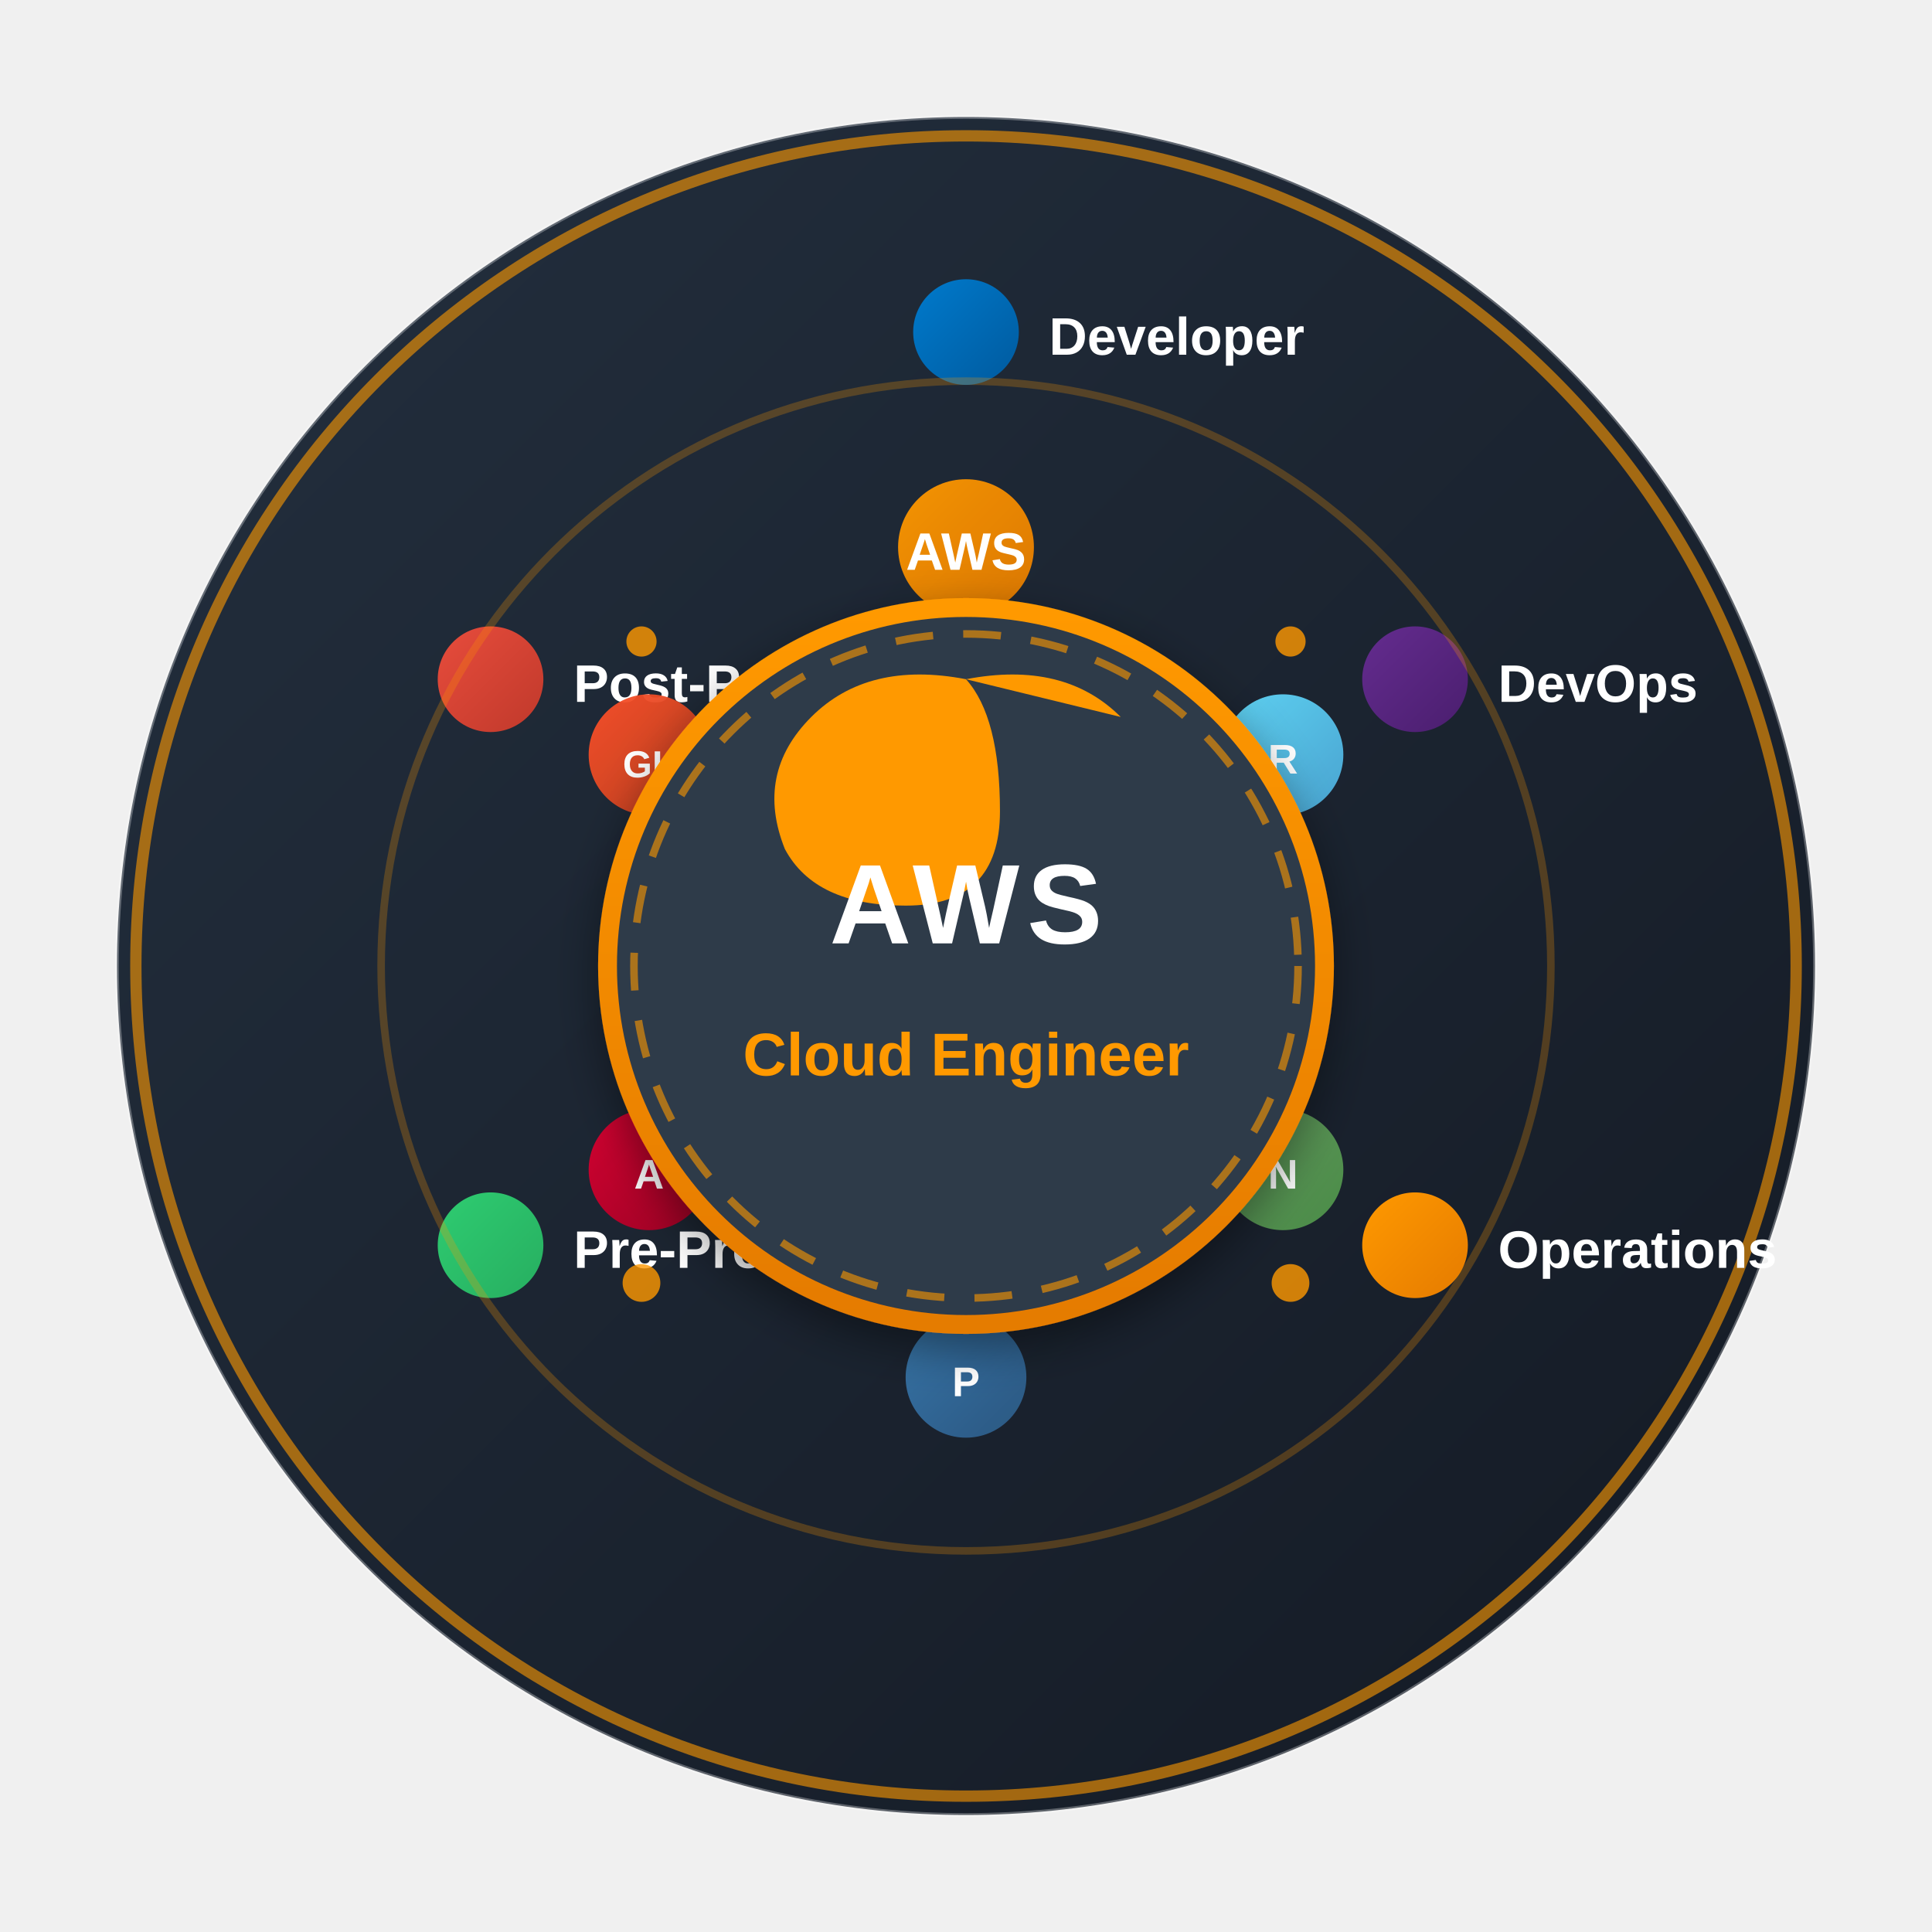
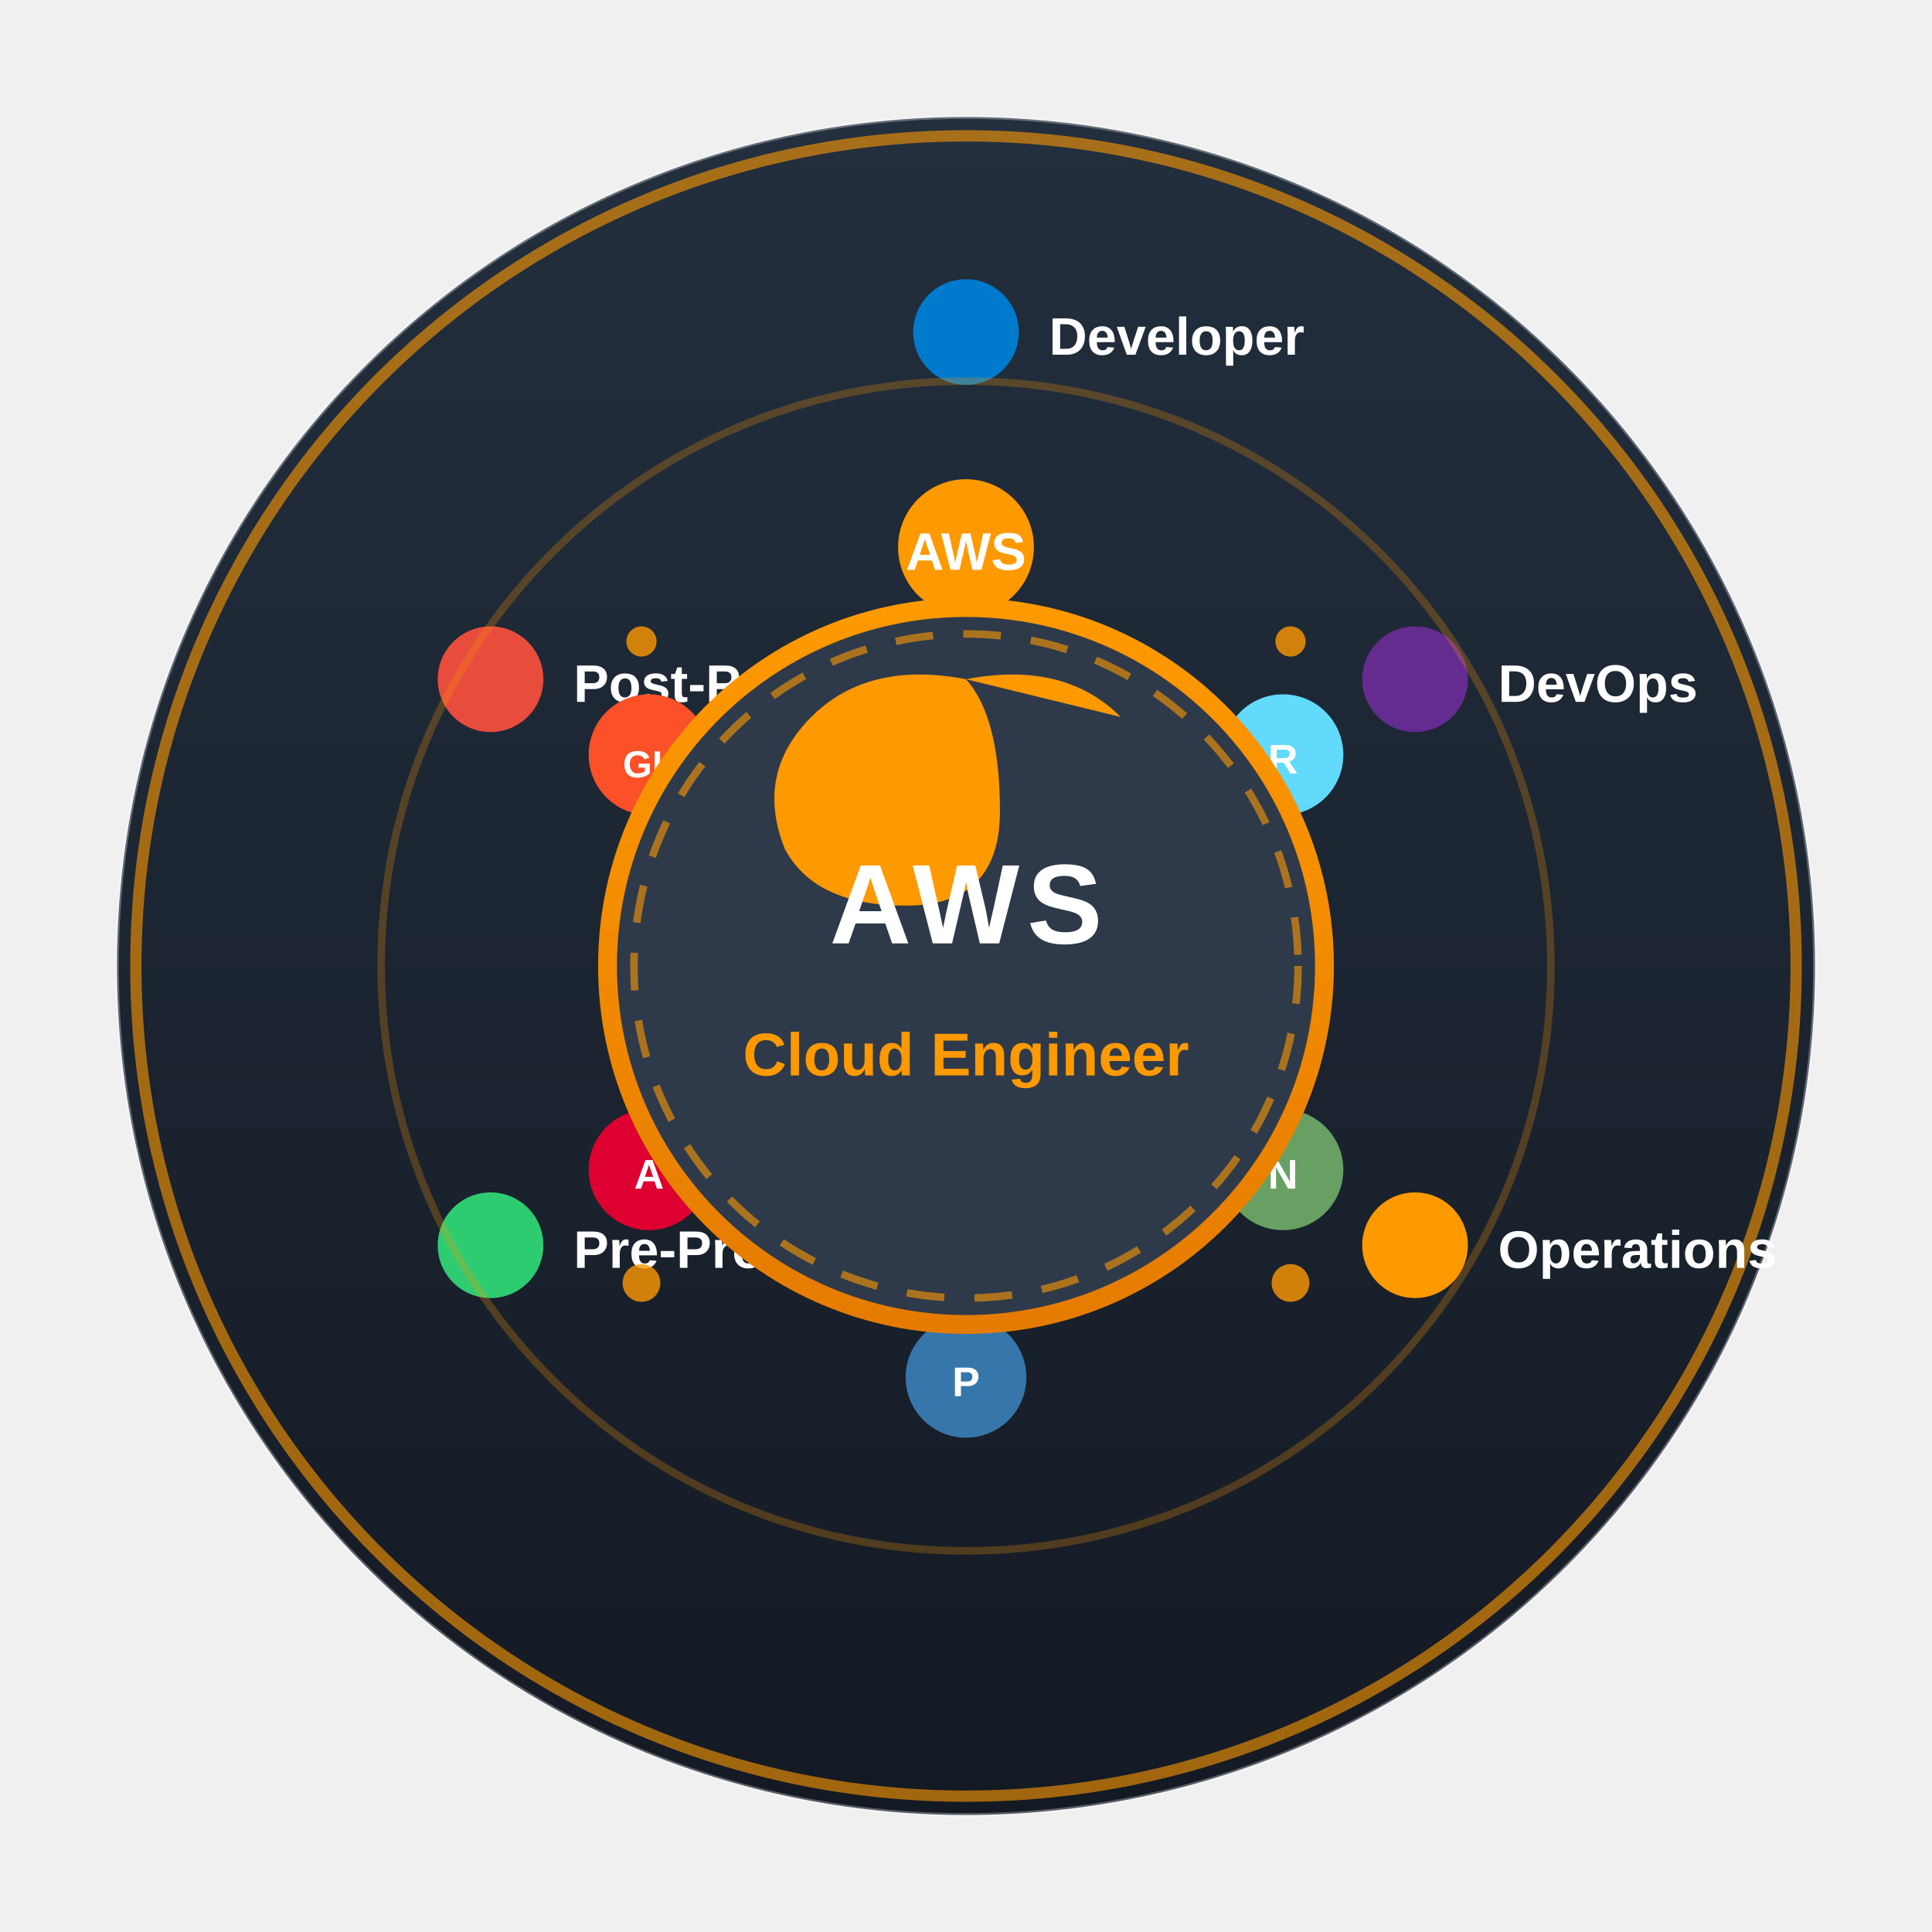
<svg xmlns="http://www.w3.org/2000/svg" width="512" height="512" viewBox="0 0 512 512">
  <defs>
-     <linearGradient id="bgGradient" x1="0%" y1="0%" x2="100%" y2="100%">
+     <linearGradient id="bgGradient" x1="0%" y1="0%" x2="0%" y2="100%">
      <stop offset="0%" style="stop-color:#232F3E;stop-opacity:1" />
      <stop offset="100%" style="stop-color:#141A24;stop-opacity:1" />
    </linearGradient>
    <linearGradient id="accentGradient" x1="0%" y1="0%" x2="0%" y2="100%">
-       <stop offset="0%" style="stop-color:#FF9900;stop-opacity:1" />
-       <stop offset="100%" style="stop-color:#E57B00;stop-opacity:1" />
-     </linearGradient>
-     <filter id="shadow" x="-20%" y="-20%" width="140%" height="140%">
-       <feDropShadow dx="0" dy="4" stdDeviation="6" flood-opacity="0.4" />
-     </filter>
-     <linearGradient id="devGradient" x1="0%" y1="0%" x2="100%" y2="100%">
-       <stop offset="0%" style="stop-color:#007ACC;stop-opacity:1" />
-       <stop offset="100%" style="stop-color:#005A9E;stop-opacity:1" />
-     </linearGradient>
-     <linearGradient id="devopsGradient" x1="0%" y1="0%" x2="100%" y2="100%">
-       <stop offset="0%" style="stop-color:#642C8F;stop-opacity:1" />
-       <stop offset="100%" style="stop-color:#4A1E6E;stop-opacity:1" />
-     </linearGradient>
-     <linearGradient id="opsGradient" x1="0%" y1="0%" x2="100%" y2="100%">
-       <stop offset="0%" style="stop-color:#F90;stop-opacity:1" />
-       <stop offset="100%" style="stop-color:#E57B00;stop-opacity:1" />
-     </linearGradient>
-     <linearGradient id="preProdGradient" x1="0%" y1="0%" x2="100%" y2="100%">
-       <stop offset="0%" style="stop-color:#2ECC71;stop-opacity:1" />
-       <stop offset="100%" style="stop-color:#27AE60;stop-opacity:1" />
-     </linearGradient>
-     <linearGradient id="postProdGradient" x1="0%" y1="0%" x2="100%" y2="100%">
-       <stop offset="0%" style="stop-color:#E74C3C;stop-opacity:1" />
-       <stop offset="100%" style="stop-color:#C0392B;stop-opacity:1" />
-     </linearGradient>
-     <linearGradient id="techNodeGradient" x1="0%" y1="0%" x2="100%" y2="100%">
-       <stop offset="0%" style="stop-color:#68A063;stop-opacity:1" />
-       <stop offset="100%" style="stop-color:#4C9048;stop-opacity:1" />
-     </linearGradient>
-     <linearGradient id="techPythonGradient" x1="0%" y1="0%" x2="100%" y2="100%">
-       <stop offset="0%" style="stop-color:#3776AB;stop-opacity:1" />
-       <stop offset="100%" style="stop-color:#2C5A86;stop-opacity:1" />
-     </linearGradient>
-     <linearGradient id="techReactGradient" x1="0%" y1="0%" x2="100%" y2="100%">
-       <stop offset="0%" style="stop-color:#61DAFB;stop-opacity:1" />
-       <stop offset="100%" style="stop-color:#4CA9D9;stop-opacity:1" />
-     </linearGradient>
-     <linearGradient id="techAngularGradient" x1="0%" y1="0%" x2="100%" y2="100%">
-       <stop offset="0%" style="stop-color:#DD0031;stop-opacity:1" />
-       <stop offset="100%" style="stop-color:#A00024;stop-opacity:1" />
-     </linearGradient>
-     <linearGradient id="techGitlabGradient" x1="0%" y1="0%" x2="100%" y2="100%">
-       <stop offset="0%" style="stop-color:#FC5028;stop-opacity:1" />
-       <stop offset="100%" style="stop-color:#C43F20;stop-opacity:1" />
-     </linearGradient>
-     <linearGradient id="techAWSGradient" x1="0%" y1="0%" x2="100%" y2="100%">
      <stop offset="0%" style="stop-color:#FF9900;stop-opacity:1" />
      <stop offset="100%" style="stop-color:#E57B00;stop-opacity:1" />
    </linearGradient>
  </defs>
  <circle cx="256" cy="256" r="225" fill="url(#bgGradient)" />
  <circle cx="256" cy="256" r="220" fill="none" stroke="#FF9900" stroke-width="3" opacity="0.6" />
  <circle cx="256" cy="256" r="225" fill="none" stroke="#FFFFFF" stroke-width="1" opacity="0.3" />
  <g transform="translate(256, 88)">
-     <circle cx="0" cy="0" r="14" fill="url(#devGradient)" />
-     <text x="22" y="6" font-family="Arial, sans-serif" font-size="14" font-weight="bold" fill="#FFFFFF">Developer</text>
+     <circle cx="0" cy="0" r="14" fill="#007ACC" />
+     <text x="22" y="6" font-family="Arial" font-size="14" font-weight="bold" fill="#FFFFFF">Developer</text>
  </g>
  <g transform="translate(375, 180)">
-     <circle cx="0" cy="0" r="14" fill="url(#devopsGradient)" />
-     <text x="22" y="6" font-family="Arial, sans-serif" font-size="14" font-weight="bold" fill="#FFFFFF">DevOps</text>
+     <circle cx="0" cy="0" r="14" fill="#642C8F" />
+     <text x="22" y="6" font-family="Arial" font-size="14" font-weight="bold" fill="#FFFFFF">DevOps</text>
  </g>
  <g transform="translate(375, 330)">
-     <circle cx="0" cy="0" r="14" fill="url(#opsGradient)" />
-     <text x="22" y="6" font-family="Arial, sans-serif" font-size="14" font-weight="bold" fill="#FFFFFF">Operations</text>
+     <circle cx="0" cy="0" r="14" fill="#F90" />
+     <text x="22" y="6" font-family="Arial" font-size="14" font-weight="bold" fill="#FFFFFF">Operations</text>
  </g>
  <g transform="translate(130, 330)">
-     <circle cx="0" cy="0" r="14" fill="url(#preProdGradient)" />
-     <text x="22" y="6" font-family="Arial, sans-serif" font-size="14" font-weight="bold" fill="#FFFFFF">Pre-Prod</text>
+     <circle cx="0" cy="0" r="14" fill="#2ECC71" />
+     <text x="22" y="6" font-family="Arial" font-size="14" font-weight="bold" fill="#FFFFFF">Pre-Prod</text>
  </g>
  <g transform="translate(130, 180)">
-     <circle cx="0" cy="0" r="14" fill="url(#postProdGradient)" />
-     <text x="22" y="6" font-family="Arial, sans-serif" font-size="14" font-weight="bold" fill="#FFFFFF">Post-Prod</text>
+     <circle cx="0" cy="0" r="14" fill="#E74C3C" />
+     <text x="22" y="6" font-family="Arial" font-size="14" font-weight="bold" fill="#FFFFFF">Post-Prod</text>
  </g>
  <g transform="translate(256, 145)">
-     <circle cx="0" cy="0" r="18" fill="url(#techAWSGradient)" opacity="0.95" />
-     <text x="0" y="6" font-family="Arial, sans-serif" font-size="14" font-weight="bold" fill="#FFFFFF" text-anchor="middle">AWS</text>
+     <circle cx="0" cy="0" r="18" fill="#FF9900" />
+     <text x="0" y="6" font-family="Arial" font-size="14" font-weight="bold" fill="#FFFFFF" text-anchor="middle">AWS</text>
  </g>
  <g transform="translate(340, 200)">
-     <circle cx="0" cy="0" r="16" fill="url(#techReactGradient)" opacity="0.95" />
-     <text x="0" y="5" font-family="Arial, sans-serif" font-size="11" font-weight="bold" fill="#FFFFFF" text-anchor="middle">R</text>
+     <circle cx="0" cy="0" r="16" fill="#61DAFB" />
+     <text x="0" y="5" font-family="Arial" font-size="11" font-weight="bold" fill="#FFFFFF" text-anchor="middle">R</text>
  </g>
  <g transform="translate(340, 310)">
-     <circle cx="0" cy="0" r="16" fill="url(#techNodeGradient)" opacity="0.95" />
-     <text x="0" y="5" font-family="Arial, sans-serif" font-size="11" font-weight="bold" fill="#FFFFFF" text-anchor="middle">N</text>
+     <circle cx="0" cy="0" r="16" fill="#68A063" />
+     <text x="0" y="5" font-family="Arial" font-size="11" font-weight="bold" fill="#FFFFFF" text-anchor="middle">N</text>
  </g>
  <g transform="translate(256, 365)">
-     <circle cx="0" cy="0" r="16" fill="url(#techPythonGradient)" opacity="0.95" />
-     <text x="0" y="5" font-family="Arial, sans-serif" font-size="11" font-weight="bold" fill="#FFFFFF" text-anchor="middle">P</text>
+     <circle cx="0" cy="0" r="16" fill="#3776AB" />
+     <text x="0" y="5" font-family="Arial" font-size="11" font-weight="bold" fill="#FFFFFF" text-anchor="middle">P</text>
  </g>
  <g transform="translate(172, 310)">
-     <circle cx="0" cy="0" r="16" fill="url(#techAngularGradient)" opacity="0.95" />
-     <text x="0" y="5" font-family="Arial, sans-serif" font-size="11" font-weight="bold" fill="#FFFFFF" text-anchor="middle">A</text>
+     <circle cx="0" cy="0" r="16" fill="#DD0031" />
+     <text x="0" y="5" font-family="Arial" font-size="11" font-weight="bold" fill="#FFFFFF" text-anchor="middle">A</text>
  </g>
  <g transform="translate(172, 200)">
-     <circle cx="0" cy="0" r="16" fill="url(#techGitlabGradient)" opacity="0.95" />
-     <text x="0" y="6" font-family="Arial, sans-serif" font-size="10" font-weight="bold" fill="#FFFFFF" text-anchor="middle">GL</text>
+     <circle cx="0" cy="0" r="16" fill="#FC5028" />
+     <text x="0" y="6" font-family="Arial" font-size="10" font-weight="bold" fill="#FFFFFF" text-anchor="middle">GL</text>
  </g>
-   <g filter="url(#shadow)">
+   <g>
    <circle cx="256" cy="256" r="95" fill="#2E3A4A" stroke="url(#accentGradient)" stroke-width="5" />
    <circle cx="256" cy="256" r="88" fill="none" stroke="#FF9900" stroke-width="2" stroke-dasharray="10,8" opacity="0.6" />
  </g>
  <g fill="#FF9900">
    <path d="M 256 180 Q 230 175 215 190 Q 200 205 208 225 Q 216 240 240 240 Q 265 240 265 215 Q 265 190 256 180 Z" />
    <path d="M 256 180 Q 282 175 297 190 Q 312 205 Q 320 225 Q 328 240 Q 352 240 Q 352 215 Q 352 190 Q 256 180 Z" />
  </g>
-   <text x="256" y="250" font-family="Arial, sans-serif" font-size="30" font-weight="bold" fill="#FFFFFF" text-anchor="middle" letter-spacing="2">AWS</text>
-   <text x="256" y="285" font-family="Arial, sans-serif" font-size="16" font-weight="bold" fill="#FF9900" text-anchor="middle">Cloud Engineer</text>
+   <text x="256" y="250" font-family="Arial" font-size="30" font-weight="bold" fill="#FFFFFF" text-anchor="middle" letter-spacing="2">AWS</text>
+   <text x="256" y="285" font-family="Arial" font-size="16" font-weight="bold" fill="#FF9900" text-anchor="middle">Cloud Engineer</text>
  <g fill="#FF9900" opacity="0.8">
    <circle cx="170" cy="340" r="5" />
    <circle cx="342" cy="340" r="5" />
    <circle cx="170" cy="170" r="4" />
    <circle cx="342" cy="170" r="4" />
  </g>
  <circle cx="256" cy="256" r="155" fill="none" stroke="#FF9900" stroke-width="2" opacity="0.25" />
</svg>
